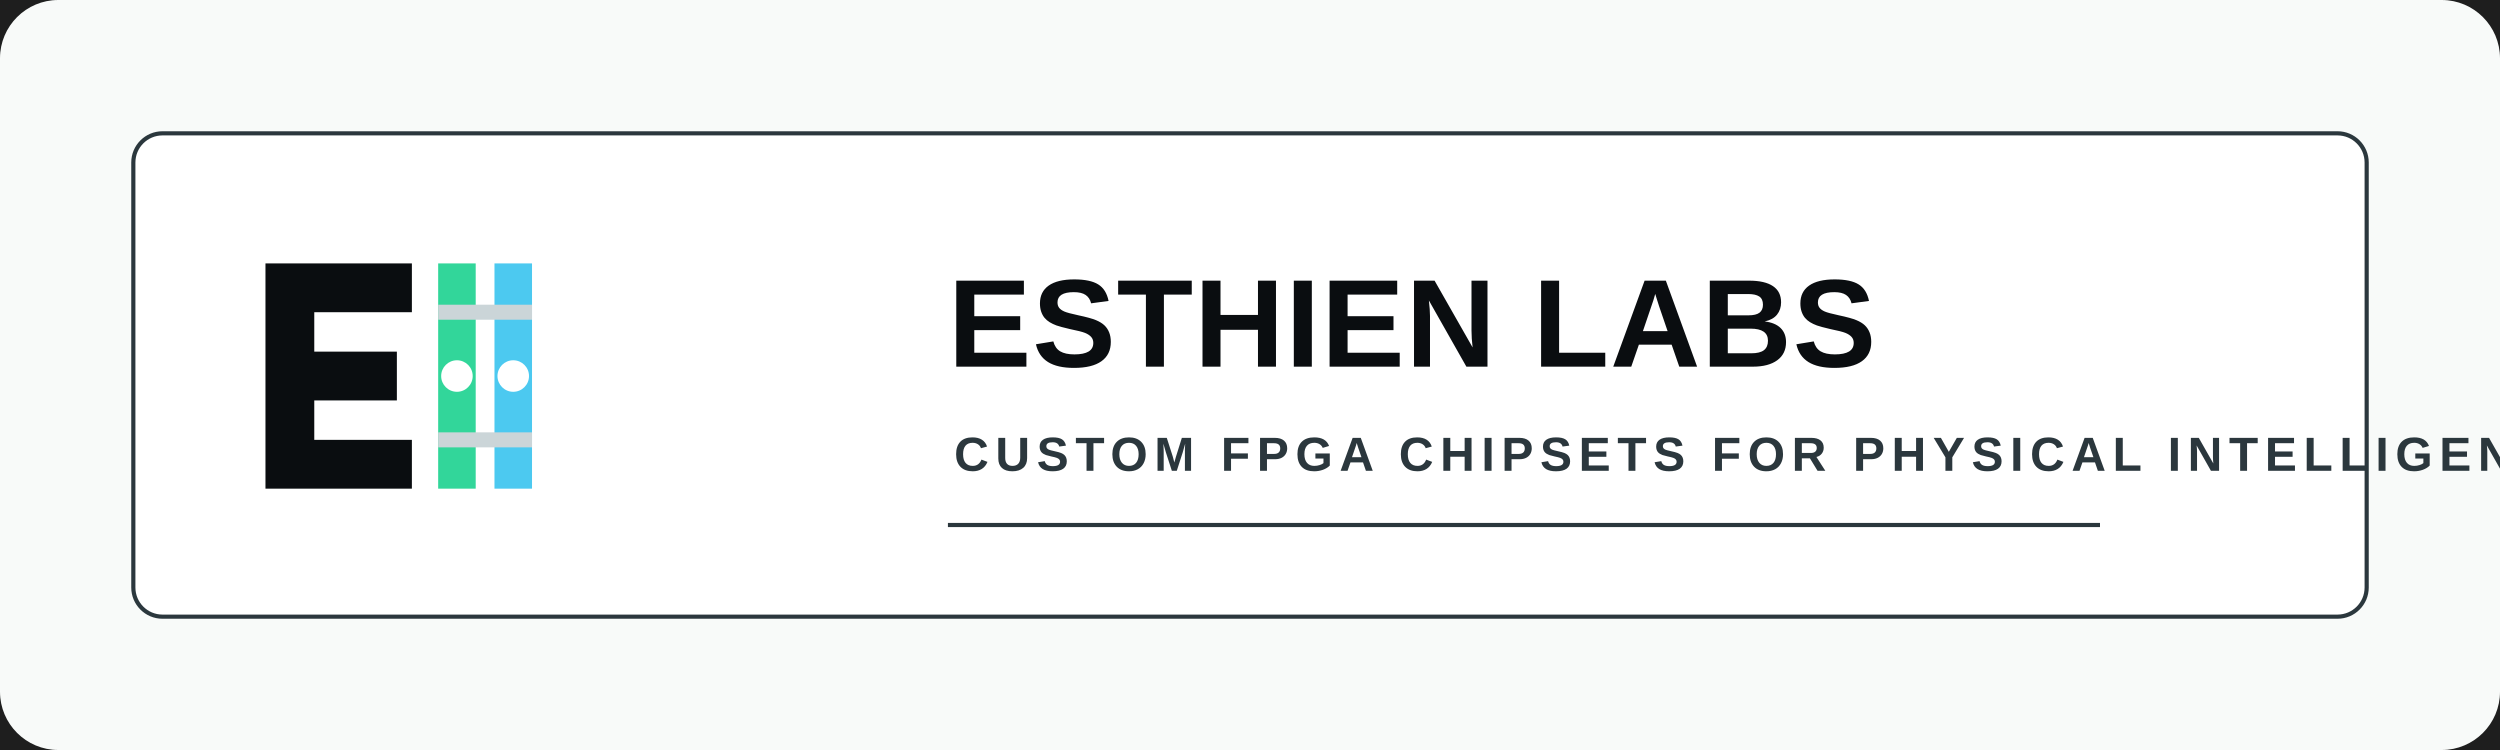
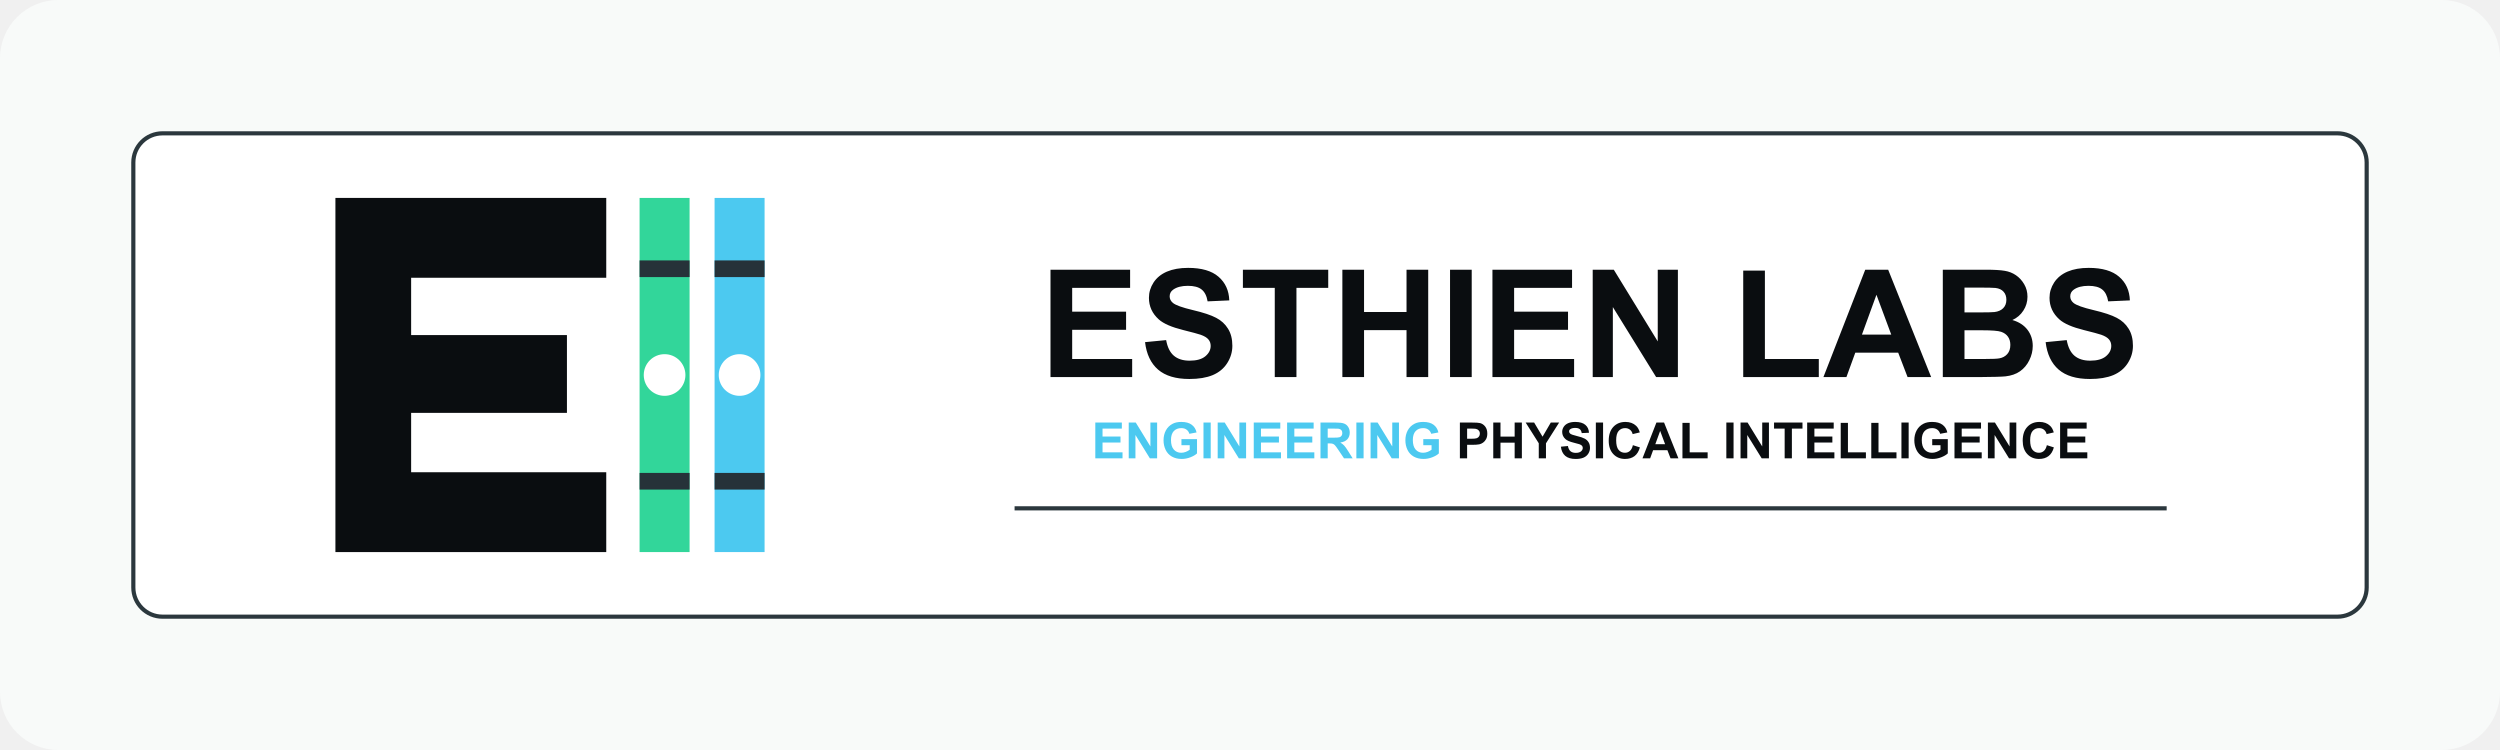
- <svg xmlns="http://www.w3.org/2000/svg" width="1200" height="360" viewBox="0 0 1200 360" fill="none" role="img" aria-label="Esthien Labs horizontal logo">
-   <rect width="1200" height="360" fill="#1E1E1E" />
-   <rect width="1200" height="360" rx="28" fill="#F8FAF9" />
-   <rect x="64" y="64" width="1072" height="232" rx="14" fill="#FFFFFF" stroke="#2B373D" stroke-width="2" />
-   <g transform="translate(104 94) scale(1.802)">
-     <path d="M13 18H26V78H13V18Z M26 18H52V31H26V18Z M26 41.5H48V54.5H26V41.5Z M26 65H52V78H26V65Z" fill="#0A0D10" />
-     <path d="M59 18H69V78H59V18Z" fill="#32D69A" />
-     <path d="M74 18H84V78H74V18Z" fill="#4CC9F0" />
-     <path d="M59 31H84M59 65H84" stroke="#CBD5D8" stroke-width="4" />
-     <circle cx="64" cy="48" r="4.2" fill="#FFFFFF" />
-     <circle cx="79" cy="48" r="4.2" fill="#FFFFFF" />
+ <svg xmlns="http://www.w3.org/2000/svg" width="1200" height="360" viewBox="0 0 1200 360" fill="none">
+   <g clip-path="url(#clip0_2004_103)">
+     <path d="M1172 0H28C12.536 0 0 12.536 0 28V332C0 347.464 12.536 360 28 360H1172C1187.46 360 1200 347.464 1200 332V28C1200 12.536 1187.46 0 1172 0Z" fill="#F8FAF9" />
+     <path d="M1122 64H78C70.268 64 64 70.268 64 78V282C64 289.732 70.268 296 78 296H1122C1129.73 296 1136 289.732 1136 282V78C1136 70.268 1129.73 64 1122 64Z" fill="white" stroke="#2B373D" stroke-width="2" />
+     <path d="M504.238 181V129.461H542.453V138.18H514.645V149.605H540.52V158.289H514.645V172.316H543.438V181H504.238ZM549.625 164.23L559.75 163.246C560.359 166.645 561.59 169.141 563.441 170.734C565.316 172.328 567.836 173.125 571 173.125C574.352 173.125 576.871 172.422 578.559 171.016C580.27 169.586 581.125 167.922 581.125 166.023C581.125 164.805 580.762 163.773 580.035 162.93C579.332 162.062 578.09 161.312 576.309 160.68C575.09 160.258 572.312 159.508 567.977 158.43C562.398 157.047 558.484 155.348 556.234 153.332C553.07 150.496 551.488 147.039 551.488 142.961C551.488 140.336 552.227 137.887 553.703 135.613C555.203 133.316 557.348 131.57 560.137 130.375C562.949 129.18 566.336 128.582 570.297 128.582C576.766 128.582 581.629 130 584.887 132.836C588.168 135.672 589.891 139.457 590.055 144.191L579.648 144.648C579.203 142 578.242 140.102 576.766 138.953C575.312 137.781 573.121 137.195 570.191 137.195C567.168 137.195 564.801 137.816 563.09 139.059C561.988 139.855 561.438 140.922 561.438 142.258C561.438 143.477 561.953 144.52 562.984 145.387C564.297 146.488 567.484 147.637 572.547 148.832C577.609 150.027 581.348 151.27 583.762 152.559C586.199 153.824 588.098 155.57 589.457 157.797C590.84 160 591.531 162.73 591.531 165.988C591.531 168.941 590.711 171.707 589.07 174.285C587.43 176.863 585.109 178.785 582.109 180.051C579.109 181.293 575.371 181.914 570.895 181.914C564.379 181.914 559.375 180.414 555.883 177.414C552.391 174.391 550.305 169.996 549.625 164.23ZM611.887 181V138.18H596.594V129.461H637.551V138.18H622.293V181H611.887ZM644.336 181V129.461H654.742V149.746H675.133V129.461H685.539V181H675.133V158.465H654.742V181H644.336ZM696.016 181V129.461H706.422V181H696.016ZM716.371 181V129.461H754.586V138.18H726.777V149.605H752.652V158.289H726.777V172.316H755.57V181H716.371ZM764.5 181V129.461H774.625L795.719 163.879V129.461H805.387V181H794.945L774.168 147.391V181H764.5ZM836.746 181V129.883H847.152V172.316H873.027V181H836.746ZM926.957 181H915.637L911.137 169.293H890.535L886.281 181H875.242L895.316 129.461H906.32L926.957 181ZM907.797 160.609L900.695 141.484L893.734 160.609H907.797ZM932.547 129.461H953.148C957.227 129.461 960.262 129.637 962.254 129.988C964.27 130.316 966.062 131.02 967.633 132.098C969.227 133.176 970.551 134.617 971.605 136.422C972.66 138.203 973.188 140.207 973.188 142.434C973.188 144.848 972.531 147.062 971.219 149.078C969.93 151.094 968.172 152.605 965.945 153.613C969.086 154.527 971.5 156.086 973.188 158.289C974.875 160.492 975.719 163.082 975.719 166.059C975.719 168.402 975.168 170.688 974.066 172.914C972.988 175.117 971.5 176.887 969.602 178.223C967.727 179.535 965.406 180.344 962.641 180.648C960.906 180.836 956.723 180.953 950.09 181H932.547V129.461ZM942.953 138.039V149.957H949.773C953.828 149.957 956.348 149.898 957.332 149.781C959.113 149.57 960.508 148.961 961.516 147.953C962.547 146.922 963.062 145.574 963.062 143.91C963.062 142.316 962.617 141.027 961.727 140.043C960.859 139.035 959.559 138.426 957.824 138.215C956.793 138.098 953.828 138.039 948.93 138.039H942.953ZM942.953 158.535V172.316H952.586C956.336 172.316 958.715 172.211 959.723 172C961.27 171.719 962.523 171.039 963.484 169.961C964.469 168.859 964.961 167.395 964.961 165.566C964.961 164.02 964.586 162.707 963.836 161.629C963.086 160.551 961.996 159.766 960.566 159.273C959.16 158.781 956.09 158.535 951.355 158.535H942.953ZM981.906 164.23L992.031 163.246C992.641 166.645 993.871 169.141 995.723 170.734C997.598 172.328 1000.12 173.125 1003.28 173.125C1006.63 173.125 1009.15 172.422 1010.84 171.016C1012.55 169.586 1013.41 167.922 1013.41 166.023C1013.41 164.805 1013.04 163.773 1012.32 162.93C1011.61 162.062 1010.37 161.312 1008.59 160.68C1007.37 160.258 1004.59 159.508 1000.26 158.43C994.68 157.047 990.766 155.348 988.516 153.332C985.352 150.496 983.77 147.039 983.77 142.961C983.77 140.336 984.508 137.887 985.984 135.613C987.484 133.316 989.629 131.57 992.418 130.375C995.23 129.18 998.617 128.582 1002.58 128.582C1009.05 128.582 1013.91 130 1017.17 132.836C1020.45 135.672 1022.17 139.457 1022.34 144.191L1011.93 144.648C1011.48 142 1010.52 140.102 1009.05 138.953C1007.59 137.781 1005.4 137.195 1002.47 137.195C999.449 137.195 997.082 137.816 995.371 139.059C994.27 139.855 993.719 140.922 993.719 142.258C993.719 143.477 994.234 144.52 995.266 145.387C996.578 146.488 999.766 147.637 1004.83 148.832C1009.89 150.027 1013.63 151.27 1016.04 152.559C1018.48 153.824 1020.38 155.57 1021.74 157.797C1023.12 160 1023.81 162.73 1023.81 165.988C1023.81 168.941 1022.99 171.707 1021.35 174.285C1019.71 176.863 1017.39 178.785 1014.39 180.051C1011.39 181.293 1007.65 181.914 1003.18 181.914C996.66 181.914 991.656 180.414 988.164 177.414C984.672 174.391 982.586 169.996 981.906 164.23Z" fill="#0A0D10" />
+     <path d="M525.746 220V202.82H538.484V205.727H529.215V209.535H537.84V212.43H529.215V217.105H538.812V220H525.746ZM541.789 220V202.82H545.164L552.195 214.293V202.82H555.418V220H551.938L545.012 208.797V220H541.789ZM567.09 213.684V210.789H574.566V217.633C573.84 218.336 572.785 218.957 571.402 219.496C570.027 220.027 568.633 220.293 567.219 220.293C565.422 220.293 563.855 219.918 562.52 219.168C561.184 218.41 560.18 217.332 559.508 215.934C558.836 214.527 558.5 213 558.5 211.352C558.5 209.562 558.875 207.973 559.625 206.582C560.375 205.191 561.473 204.125 562.918 203.383C564.02 202.812 565.391 202.527 567.031 202.527C569.164 202.527 570.828 202.977 572.023 203.875C573.227 204.766 574 206 574.344 207.578L570.898 208.223C570.656 207.379 570.199 206.715 569.527 206.23C568.863 205.738 568.031 205.492 567.031 205.492C565.516 205.492 564.309 205.973 563.41 206.934C562.52 207.895 562.074 209.32 562.074 211.211C562.074 213.25 562.527 214.781 563.434 215.805C564.34 216.82 565.527 217.328 566.996 217.328C567.723 217.328 568.449 217.188 569.176 216.906C569.91 216.617 570.539 216.27 571.062 215.863V213.684H567.09ZM577.672 220V202.82H581.141V220H577.672ZM584.492 220V202.82H587.867L594.898 214.293V202.82H598.121V220H594.641L587.715 208.797V220H584.492ZM601.801 220V202.82H614.539V205.727H605.27V209.535H613.895V212.43H605.27V217.105H614.867V220H601.801ZM617.809 220V202.82H630.547V205.727H621.277V209.535H629.902V212.43H621.277V217.105H630.875V220H617.809ZM633.828 220V202.82H641.129C642.965 202.82 644.297 202.977 645.125 203.289C645.961 203.594 646.629 204.141 647.129 204.93C647.629 205.719 647.879 206.621 647.879 207.637C647.879 208.926 647.5 209.992 646.742 210.836C645.984 211.672 644.852 212.199 643.344 212.418C644.094 212.855 644.711 213.336 645.195 213.859C645.688 214.383 646.348 215.312 647.176 216.648L649.273 220H645.125L642.617 216.262C641.727 214.926 641.117 214.086 640.789 213.742C640.461 213.391 640.113 213.152 639.746 213.027C639.379 212.895 638.797 212.828 638 212.828H637.297V220H633.828ZM637.297 210.086H639.863C641.527 210.086 642.566 210.016 642.98 209.875C643.395 209.734 643.719 209.492 643.953 209.148C644.188 208.805 644.305 208.375 644.305 207.859C644.305 207.281 644.148 206.816 643.836 206.465C643.531 206.105 643.098 205.879 642.535 205.785C642.254 205.746 641.41 205.727 640.004 205.727H637.297V210.086ZM651.055 220V202.82H654.523V220H651.055ZM657.875 220V202.82H661.25L668.281 214.293V202.82H671.504V220H668.023L661.098 208.797V220H657.875ZM683.176 213.684V210.789H690.652V217.633C689.926 218.336 688.871 218.957 687.488 219.496C686.113 220.027 684.719 220.293 683.305 220.293C681.508 220.293 679.941 219.918 678.605 219.168C677.27 218.41 676.266 217.332 675.594 215.934C674.922 214.527 674.586 213 674.586 211.352C674.586 209.562 674.961 207.973 675.711 206.582C676.461 205.191 677.559 204.125 679.004 203.383C680.105 202.812 681.477 202.527 683.117 202.527C685.25 202.527 686.914 202.977 688.109 203.875C689.312 204.766 690.086 206 690.43 207.578L686.984 208.223C686.742 207.379 686.285 206.715 685.613 206.23C684.949 205.738 684.117 205.492 683.117 205.492C681.602 205.492 680.395 205.973 679.496 206.934C678.605 207.895 678.16 209.32 678.16 211.211C678.16 213.25 678.613 214.781 679.52 215.805C680.426 216.82 681.613 217.328 683.082 217.328C683.809 217.328 684.535 217.188 685.262 216.906C685.996 216.617 686.625 216.27 687.148 215.863V213.684H683.176Z" fill="#4CC9F0" />
+     <path d="M700.746 220V202.82H706.312C708.422 202.82 709.797 202.906 710.438 203.078C711.422 203.336 712.246 203.898 712.91 204.766C713.574 205.625 713.906 206.738 713.906 208.105C713.906 209.16 713.715 210.047 713.332 210.766C712.949 211.484 712.461 212.051 711.867 212.465C711.281 212.871 710.684 213.141 710.074 213.273C709.246 213.438 708.047 213.52 706.477 213.52H704.215V220H700.746ZM704.215 205.727V210.602H706.113C707.48 210.602 708.395 210.512 708.855 210.332C709.316 210.152 709.676 209.871 709.934 209.488C710.199 209.105 710.332 208.66 710.332 208.152C710.332 207.527 710.148 207.012 709.781 206.605C709.414 206.199 708.949 205.945 708.387 205.844C707.973 205.766 707.141 205.727 705.891 205.727H704.215ZM716.766 220V202.82H720.234V209.582H727.031V202.82H730.5V220H727.031V212.488H720.234V220H716.766ZM738.609 220V212.77L732.316 202.82H736.383L740.426 209.617L744.387 202.82H748.383L742.066 212.793V220H738.609ZM749.227 214.41L752.602 214.082C752.805 215.215 753.215 216.047 753.832 216.578C754.457 217.109 755.297 217.375 756.352 217.375C757.469 217.375 758.309 217.141 758.871 216.672C759.441 216.195 759.727 215.641 759.727 215.008C759.727 214.602 759.605 214.258 759.363 213.977C759.129 213.688 758.715 213.438 758.121 213.227C757.715 213.086 756.789 212.836 755.344 212.477C753.484 212.016 752.18 211.449 751.43 210.777C750.375 209.832 749.848 208.68 749.848 207.32C749.848 206.445 750.094 205.629 750.586 204.871C751.086 204.105 751.801 203.523 752.73 203.125C753.668 202.727 754.797 202.527 756.117 202.527C758.273 202.527 759.895 203 760.98 203.945C762.074 204.891 762.648 206.152 762.703 207.73L759.234 207.883C759.086 207 758.766 206.367 758.273 205.984C757.789 205.594 757.059 205.398 756.082 205.398C755.074 205.398 754.285 205.605 753.715 206.02C753.348 206.285 753.164 206.641 753.164 207.086C753.164 207.492 753.336 207.84 753.68 208.129C754.117 208.496 755.18 208.879 756.867 209.277C758.555 209.676 759.801 210.09 760.605 210.52C761.418 210.941 762.051 211.523 762.504 212.266C762.965 213 763.195 213.91 763.195 214.996C763.195 215.98 762.922 216.902 762.375 217.762C761.828 218.621 761.055 219.262 760.055 219.684C759.055 220.098 757.809 220.305 756.316 220.305C754.145 220.305 752.477 219.805 751.312 218.805C750.148 217.797 749.453 216.332 749.227 214.41ZM766.008 220V202.82H769.477V220H766.008ZM783.785 213.684L787.148 214.75C786.633 216.625 785.773 218.02 784.57 218.934C783.375 219.84 781.855 220.293 780.012 220.293C777.73 220.293 775.855 219.516 774.387 217.961C772.918 216.398 772.184 214.266 772.184 211.562C772.184 208.703 772.922 206.484 774.398 204.906C775.875 203.32 777.816 202.527 780.223 202.527C782.324 202.527 784.031 203.148 785.344 204.391C786.125 205.125 786.711 206.18 787.102 207.555L783.668 208.375C783.465 207.484 783.039 206.781 782.391 206.266C781.75 205.75 780.969 205.492 780.047 205.492C778.773 205.492 777.738 205.949 776.941 206.863C776.152 207.777 775.758 209.258 775.758 211.305C775.758 213.477 776.148 215.023 776.93 215.945C777.711 216.867 778.727 217.328 779.977 217.328C780.898 217.328 781.691 217.035 782.355 216.449C783.02 215.863 783.496 214.941 783.785 213.684ZM805.629 220H801.855L800.355 216.098H793.488L792.07 220H788.391L795.082 202.82H798.75L805.629 220ZM799.242 213.203L796.875 206.828L794.555 213.203H799.242ZM807.574 220V202.961H811.043V217.105H819.668V220H807.574Z" fill="#0A0D10" />
+     <path d="M828.641 220V202.82H832.109V220H828.641ZM835.461 220V202.82H838.836L845.867 214.293V202.82H849.09V220H845.609L838.684 208.797V220H835.461ZM856.637 220V205.727H851.539V202.82H865.191V205.727H860.105V220H856.637ZM867.441 220V202.82H880.18V205.727H870.91V209.535H879.535V212.43H870.91V217.105H880.508V220H867.441ZM883.543 220V202.961H887.012V217.105H895.637V220H883.543ZM898.215 220V202.961H901.684V217.105H910.309V220H898.215ZM912.688 220V202.82H916.156V220H912.688ZM927.465 213.684V210.789H934.941V217.633C934.215 218.336 933.16 218.957 931.777 219.496C930.402 220.027 929.008 220.293 927.594 220.293C925.797 220.293 924.23 219.918 922.895 219.168C921.559 218.41 920.555 217.332 919.883 215.934C919.211 214.527 918.875 213 918.875 211.352C918.875 209.562 919.25 207.973 920 206.582C920.75 205.191 921.848 204.125 923.293 203.383C924.395 202.812 925.766 202.527 927.406 202.527C929.539 202.527 931.203 202.977 932.398 203.875C933.602 204.766 934.375 206 934.719 207.578L931.273 208.223C931.031 207.379 930.574 206.715 929.902 206.23C929.238 205.738 928.406 205.492 927.406 205.492C925.891 205.492 924.684 205.973 923.785 206.934C922.895 207.895 922.449 209.32 922.449 211.211C922.449 213.25 922.902 214.781 923.809 215.805C924.715 216.82 925.902 217.328 927.371 217.328C928.098 217.328 928.824 217.188 929.551 216.906C930.285 216.617 930.914 216.27 931.438 215.863V213.684H927.465ZM938.152 220V202.82H950.891V205.727H941.621V209.535H950.246V212.43H941.621V217.105H951.219V220H938.152ZM954.195 220V202.82H957.57L964.602 214.293V202.82H967.824V220H964.344L957.418 208.797V220H954.195ZM982.496 213.684L985.859 214.75C985.344 216.625 984.484 218.02 983.281 218.934C982.086 219.84 980.566 220.293 978.723 220.293C976.441 220.293 974.566 219.516 973.098 217.961C971.629 216.398 970.895 214.266 970.895 211.562C970.895 208.703 971.633 206.484 973.109 204.906C974.586 203.32 976.527 202.527 978.934 202.527C981.035 202.527 982.742 203.148 984.055 204.391C984.836 205.125 985.422 206.18 985.812 207.555L982.379 208.375C982.176 207.484 981.75 206.781 981.102 206.266C980.461 205.75 979.68 205.492 978.758 205.492C977.484 205.492 976.449 205.949 975.652 206.863C974.863 207.777 974.469 209.258 974.469 211.305C974.469 213.477 974.859 215.023 975.641 215.945C976.422 216.867 977.438 217.328 978.688 217.328C979.609 217.328 980.402 217.035 981.066 216.449C981.73 215.863 982.207 214.941 982.496 213.684ZM988.848 220V202.82H1001.59V205.727H992.316V209.535H1000.94V212.43H992.316V217.105H1001.91V220H988.848Z" fill="#0A0D10" />
+     <path d="M487 244H1040" stroke="#2B373D" stroke-width="2" />
+     <path d="M161 95H291V133.324H197.344V160.838H272.129V198.179H197.344V226.676H291V265H161V95Z" fill="#0A0D10" />
+     <path d="M331 265H307V95H331V265ZM319 170C313.477 170 309 174.477 309 180C309 185.523 313.477 190 319 190C324.523 190 329 185.523 329 180C329 174.477 324.523 170 319 170Z" fill="#32D69A" />
+     <path d="M331 235H307V227H331V235ZM331 133H307V125H331V133Z" fill="#263239" />
+     <path d="M367 265H343V95H367V265ZM355 170C349.477 170 345 174.477 345 180C345 185.523 349.477 190 355 190C360.523 190 365 185.523 365 180C365 174.477 360.523 170 355 170Z" fill="#4CC9F0" />
+     <path d="M367 235H343V227H367V235ZM367 133H343V125H367V133Z" fill="#263239" />
  </g>
-   <text x="455" y="176" fill="#0A0D10" font-family="Arial Black, Arial, Helvetica, sans-serif" font-size="60" font-weight="900" letter-spacing="0.5">ESTHIEN LABS</text>
-   <text x="458" y="226" fill="#2B373D" font-family="Arial, Helvetica, sans-serif" font-size="23" font-weight="800" letter-spacing="3.2">CUSTOM FPGA CHIPSETS FOR PHYSICAL INTELLIGENCE</text>
-   <path d="M455 252H1008" stroke="#2B373D" stroke-width="2" />
+   <defs>
+     <clipPath id="clip0_2004_103">
+       <rect width="1200" height="360" fill="white" />
+     </clipPath>
+   </defs>
</svg>
